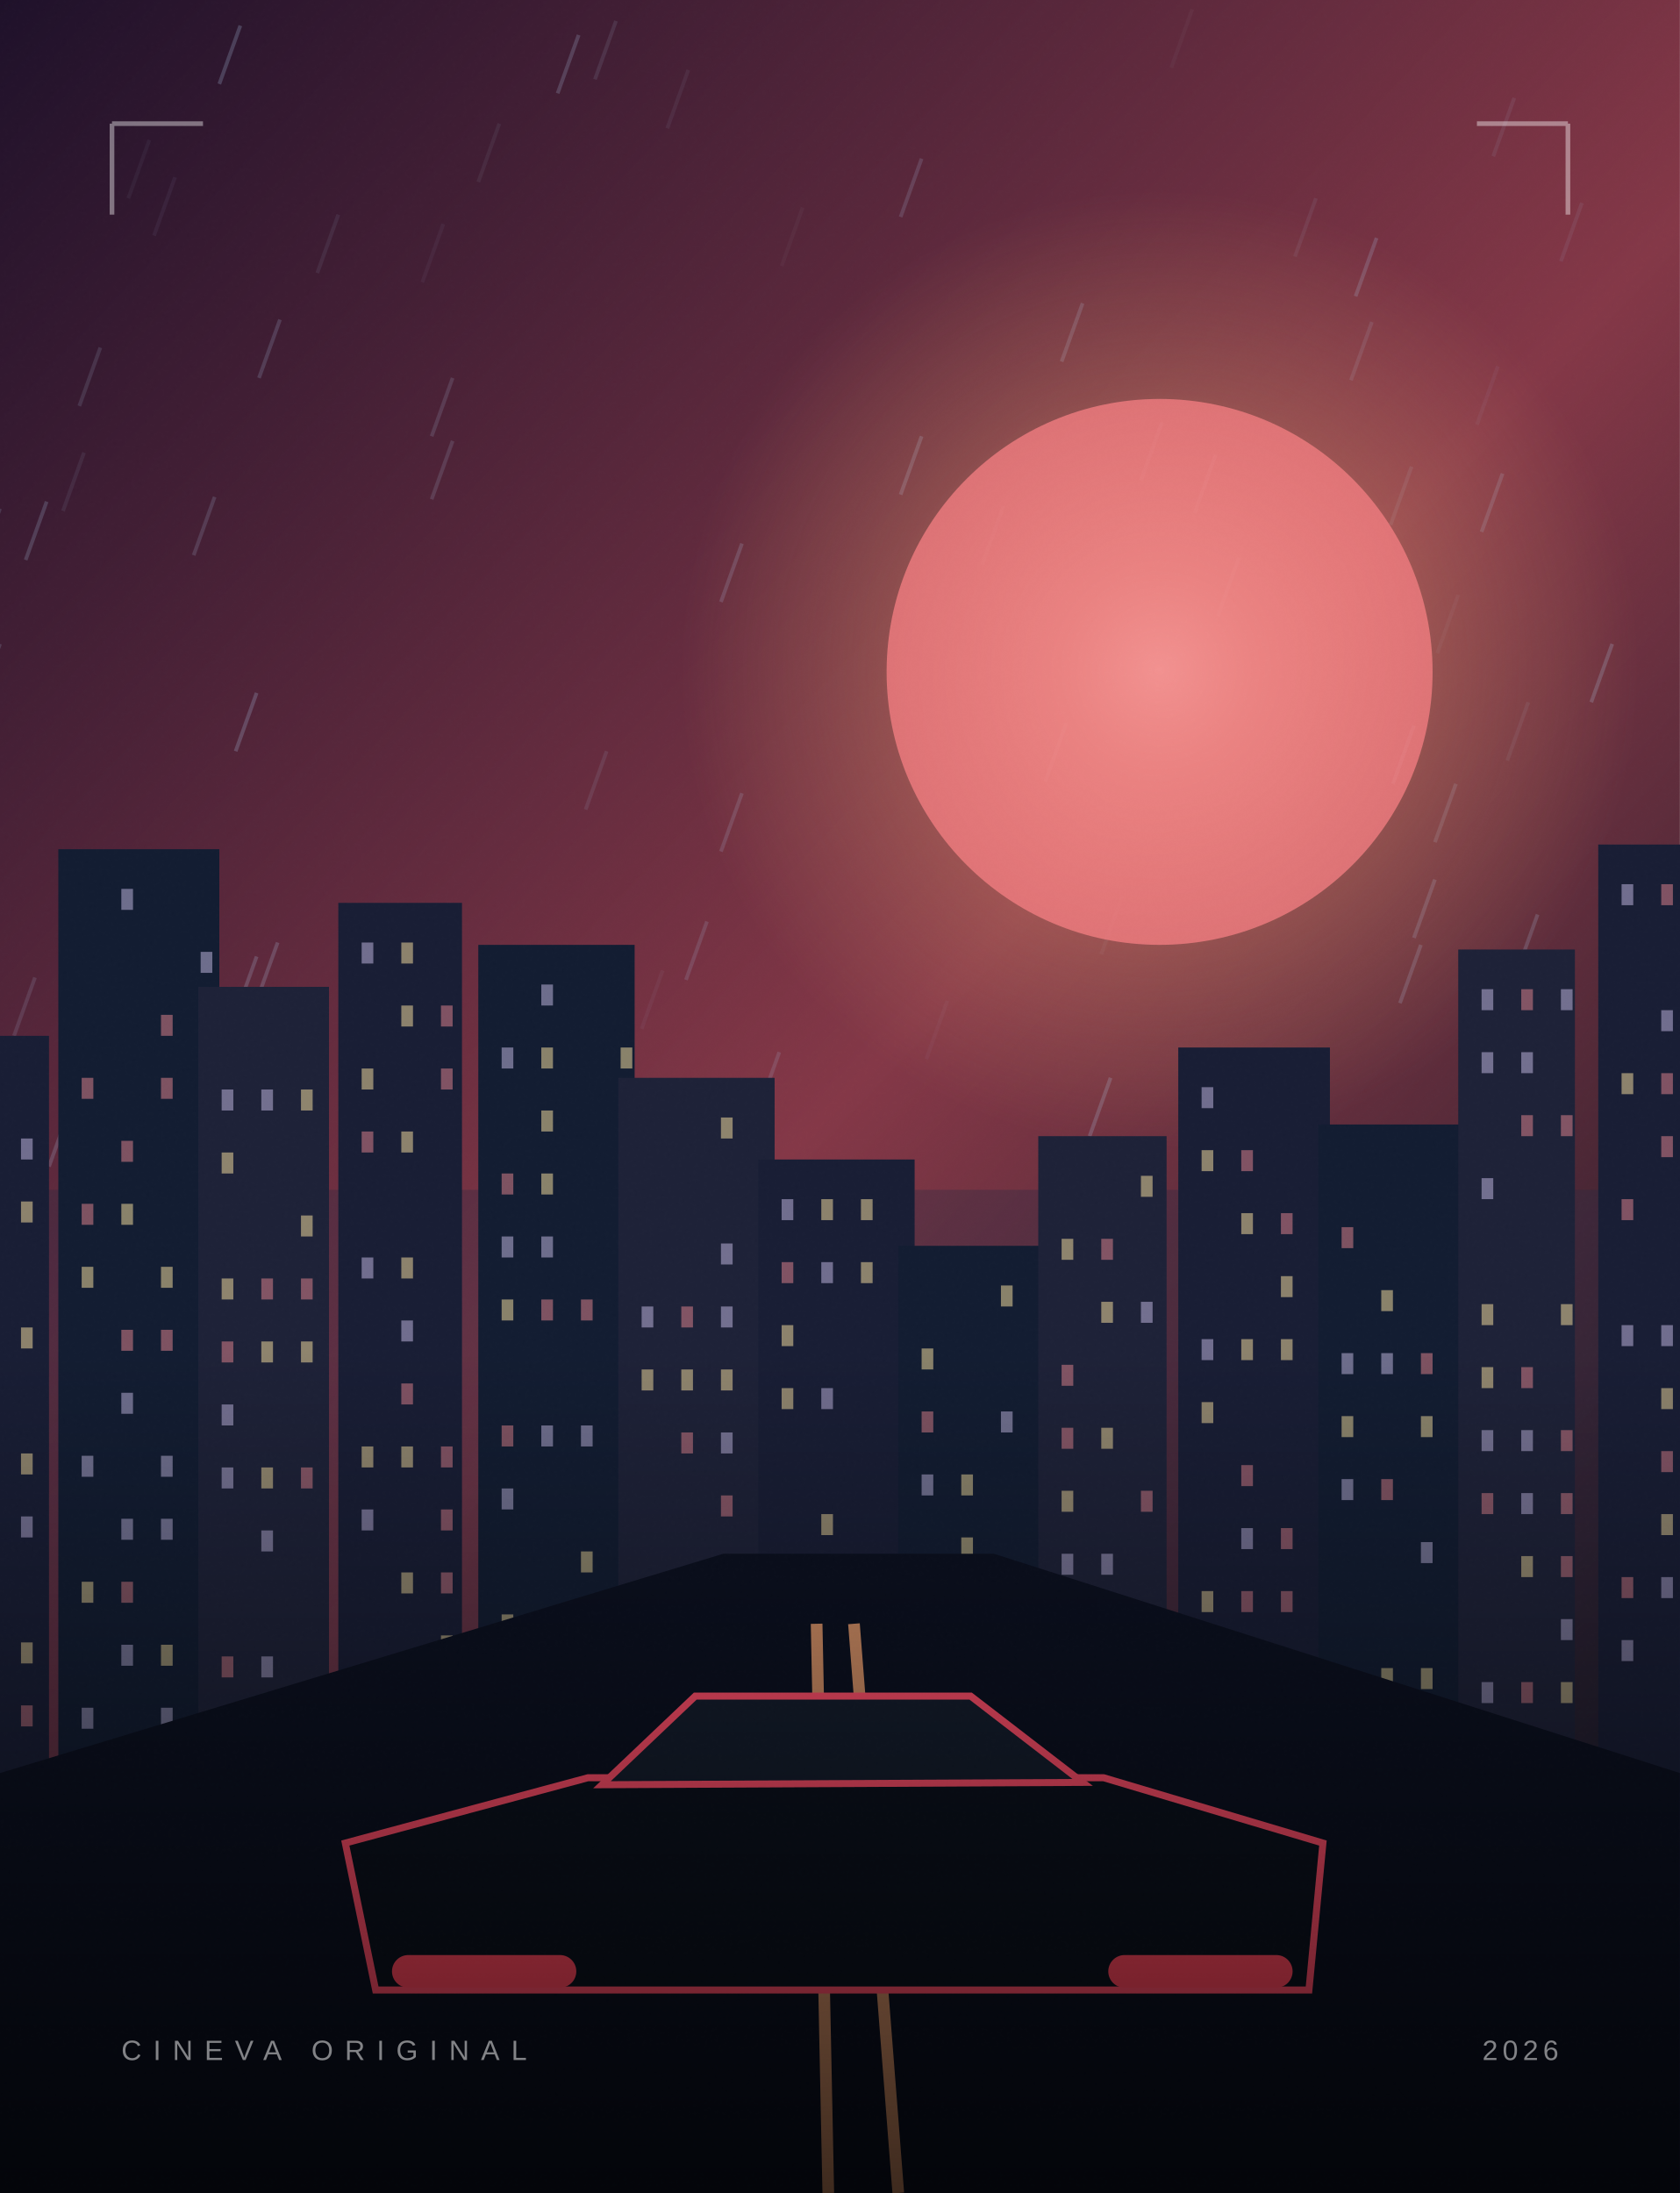
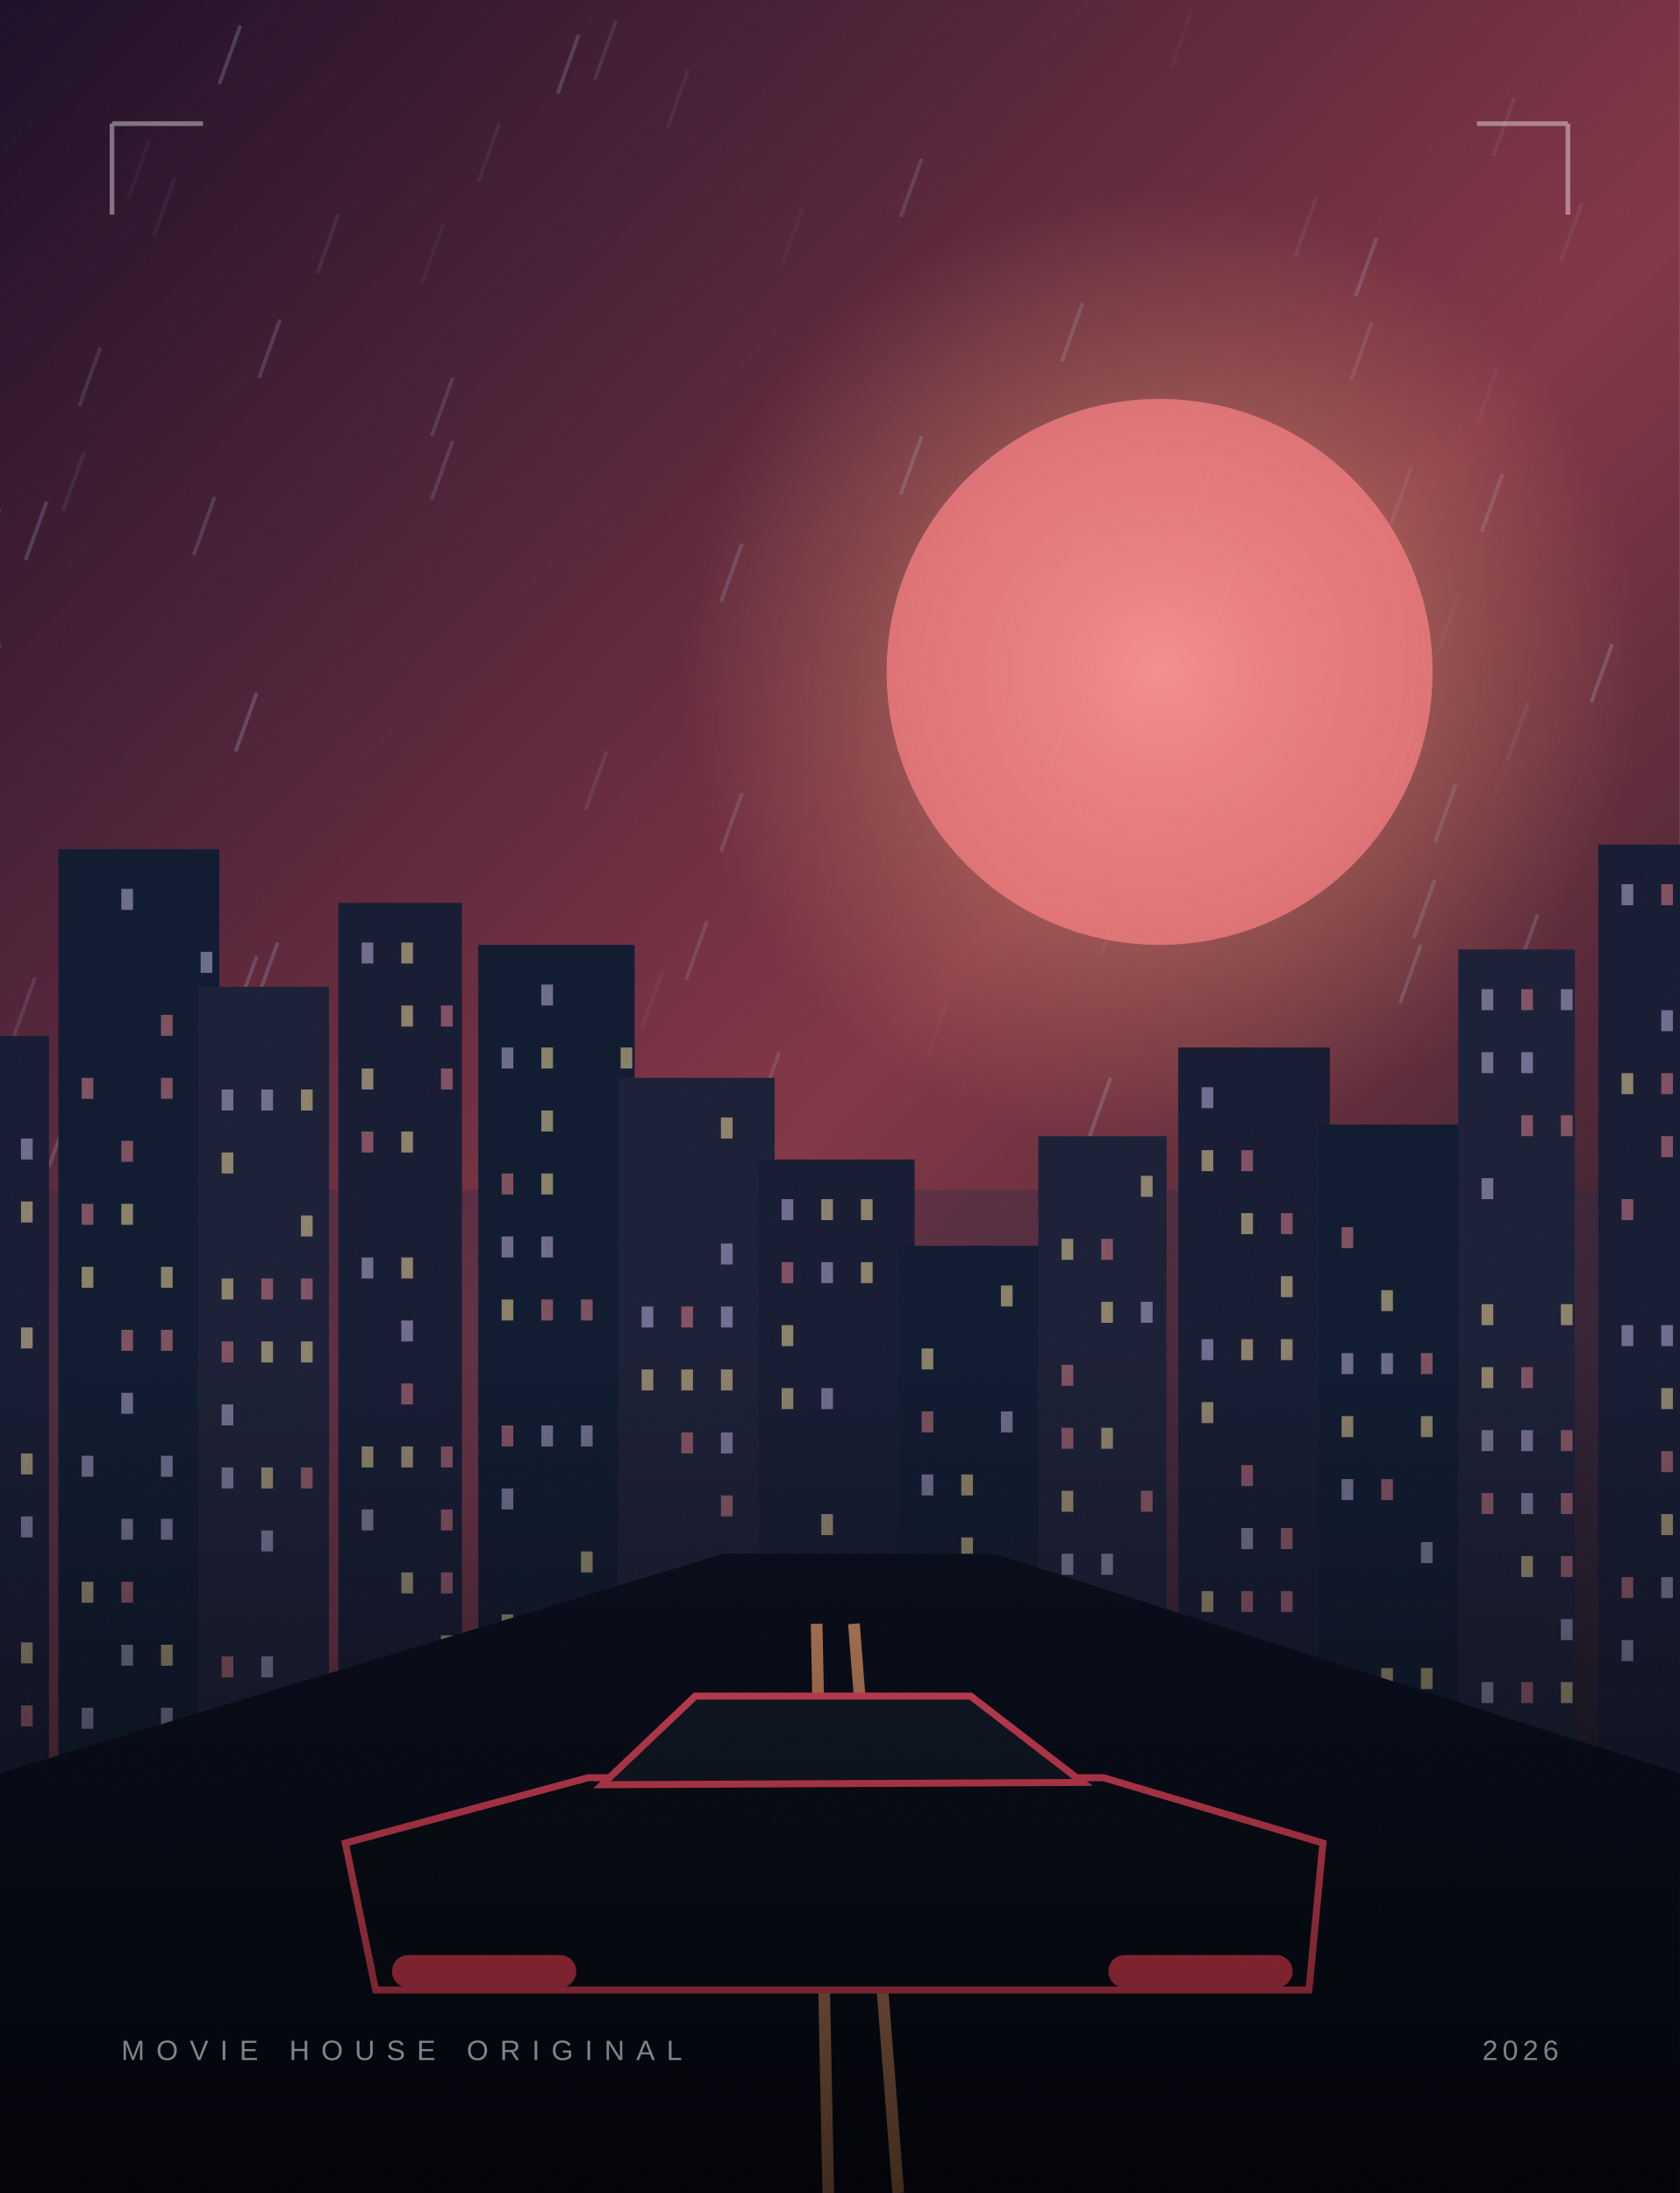
<svg xmlns="http://www.w3.org/2000/svg" width="720" height="940" viewBox="0 0 720 940" role="img" aria-label="Original midnight poster artwork">
  <defs>
    <linearGradient id="sky" x1="0" x2="0.8" y1="0" y2="1">
      <stop stop-color="#1d1029" />
      <stop offset=".55" stop-color="#843747" />
      <stop offset="1" stop-color="#171724" />
    </linearGradient>
    <radialGradient id="glow">
      <stop stop-color="#fff7df" stop-opacity=".92" />
      <stop offset=".2" stop-color="#ffdbb2" stop-opacity=".64" />
      <stop offset=".58" stop-color="#ffb77c" stop-opacity=".22" />
      <stop offset="1" stop-color="#ffb77c" stop-opacity="0" />
    </radialGradient>
    <radialGradient id="blueglow">
      <stop stop-color="#a6efff" stop-opacity=".85" />
      <stop offset=".3" stop-color="#69c6ff" stop-opacity=".34" />
      <stop offset="1" stop-color="#69c6ff" stop-opacity="0" />
    </radialGradient>
    <linearGradient id="mist" x1="0" x2="0" y1="0" y2="1">
      <stop stop-color="#ffffff" stop-opacity=".0" />
      <stop offset="1" stop-color="#ffffff" stop-opacity=".19" />
    </linearGradient>
    <linearGradient id="shade" x1="0" x2="0" y1="0" y2="1">
      <stop stop-color="#000000" stop-opacity="0" />
      <stop offset="1" stop-color="#000000" stop-opacity=".7" />
    </linearGradient>
    <filter id="blur">
      <feGaussianBlur stdDeviation="28" />
    </filter>
    <filter id="grain" x="0" y="0" width="100%" height="100%">
      <feTurbulence type="fractalNoise" baseFrequency=".64" numOctaves="3" stitchTiles="stitch" result="noise" />
      <feColorMatrix in="noise" type="saturate" values="0" />
      <feComponentTransfer>
        <feFuncA type="linear" slope=".055" />
      </feComponentTransfer>
    </filter>
  </defs>
  <rect width="720" height="940" fill="url(#sky)" />
  <path d="M463 573 l-9 25" stroke="#a5bbdb" opacity="0.09" stroke-width="1.6" />
  <path d="M476 462 l-9 25" stroke="#a5bbdb" opacity="0.24" stroke-width="1.6" />
  <path d="M520 601 l-9 25" stroke="#a5bbdb" opacity="0.23" stroke-width="1.6" />
  <path d="M194 189 l-9 25" stroke="#a5bbdb" opacity="0.17" stroke-width="1.6" />
  <path d="M524 487 l-9 25" stroke="#a5bbdb" opacity="0.13" stroke-width="1.6" />
  <path d="M644 628 l-9 25" stroke="#a5bbdb" opacity="0.07" stroke-width="1.6" />
  <path d="M190 96 l-9 25" stroke="#a5bbdb" opacity="0.06" stroke-width="1.6" />
  <path d="M457 310 l-9 25" stroke="#a5bbdb" opacity="0.24" stroke-width="1.6" />
  <path d="M145 92 l-9 25" stroke="#a5bbdb" opacity="0.10" stroke-width="1.6" />
  <path d="M551 710 l-9 25" stroke="#a5bbdb" opacity="0.19" stroke-width="1.6" />
  <path d="M649 42 l-9 25" stroke="#a5bbdb" opacity="0.10" stroke-width="1.6" />
  <path d="M609 405 l-9 25" stroke="#a5bbdb" opacity="0.21" stroke-width="1.6" />
  <path d="M463 669 l-9 25" stroke="#a5bbdb" opacity="0.17" stroke-width="1.6" />
  <path d="M630 665 l-9 25" stroke="#a5bbdb" opacity="0.11" stroke-width="1.6" />
  <path d="M161 638 l-9 25" stroke="#a5bbdb" opacity="0.09" stroke-width="1.6" />
  <path d="M15 541 l-9 25" stroke="#a5bbdb" opacity="0.19" stroke-width="1.6" />
  <path d="M64 60 l-9 25" stroke="#a5bbdb" opacity="0.06" stroke-width="1.6" />
  <path d="M36 194 l-9 25" stroke="#a5bbdb" opacity="0.10" stroke-width="1.6" />
  <path d="M247 614 l-9 25" stroke="#a5bbdb" opacity="0.16" stroke-width="1.6" />
  <path d="M30 475 l-9 25" stroke="#a5bbdb" opacity="0.22" stroke-width="1.6" />
  <path d="M334 451 l-9 25" stroke="#a5bbdb" opacity="0.17" stroke-width="1.6" />
  <path d="M605 200 l-9 25" stroke="#a5bbdb" opacity="0.11" stroke-width="1.6" />
  <path d="M531 239 l-9 25" stroke="#a5bbdb" opacity="0.23" stroke-width="1.6" />
  <path d="M655 301 l-9 25" stroke="#a5bbdb" opacity="0.09" stroke-width="1.6" />
  <path d="M511 4 l-9 25" stroke="#a5bbdb" opacity="0.05" stroke-width="1.6" />
  <path d="M678 87 l-9 25" stroke="#a5bbdb" opacity="0.10" stroke-width="1.6" />
  <path d="M468 670 l-9 25" stroke="#a5bbdb" opacity="0.14" stroke-width="1.6" />
  <path d="M284 416 l-9 25" stroke="#a5bbdb" opacity="0.06" stroke-width="1.6" />
  <path d="M564 85 l-9 25" stroke="#a5bbdb" opacity="0.09" stroke-width="1.6" />
  <path d="M260 322 l-9 25" stroke="#a5bbdb" opacity="0.12" stroke-width="1.6" />
  <path d="M235 525 l-9 25" stroke="#a5bbdb" opacity="0.16" stroke-width="1.6" />
  <path d="M295 30 l-9 25" stroke="#a5bbdb" opacity="0.08" stroke-width="1.6" />
  <path d="M71 576 l-9 25" stroke="#a5bbdb" opacity="0.12" stroke-width="1.6" />
  <path d="M110 410 l-9 25" stroke="#a5bbdb" opacity="0.23" stroke-width="1.6" />
  <path d="M110 297 l-9 25" stroke="#a5bbdb" opacity="0.25" stroke-width="1.6" />
  <path d="M395 68 l-9 25" stroke="#a5bbdb" opacity="0.18" stroke-width="1.6" />
  <path d="M17 701 l-9 25" stroke="#a5bbdb" opacity="0.19" stroke-width="1.6" />
  <path d="M0 218 l-9 25" stroke="#a5bbdb" opacity="0.17" stroke-width="1.6" />
  <path d="M214 53 l-9 25" stroke="#a5bbdb" opacity="0.08" stroke-width="1.6" />
  <path d="M481 384 l-9 25" stroke="#a5bbdb" opacity="0.06" stroke-width="1.6" />
  <path d="M406 429 l-9 25" stroke="#a5bbdb" opacity="0.05" stroke-width="1.6" />
  <path d="M74 579 l-9 25" stroke="#a5bbdb" opacity="0.23" stroke-width="1.6" />
  <path d="M644 203 l-9 25" stroke="#a5bbdb" opacity="0.19" stroke-width="1.6" />
  <path d="M691 276 l-9 25" stroke="#a5bbdb" opacity="0.24" stroke-width="1.6" />
  <path d="M344 89 l-9 25" stroke="#a5bbdb" opacity="0.05" stroke-width="1.6" />
  <path d="M318 340 l-9 25" stroke="#a5bbdb" opacity="0.18" stroke-width="1.6" />
  <path d="M15 419 l-9 25" stroke="#a5bbdb" opacity="0.15" stroke-width="1.6" />
  <path d="M120 137 l-9 25" stroke="#a5bbdb" opacity="0.20" stroke-width="1.6" />
  <path d="M252 723 l-9 25" stroke="#a5bbdb" opacity="0.11" stroke-width="1.6" />
  <path d="M103 11 l-9 25" stroke="#a5bbdb" opacity="0.25" stroke-width="1.6" />
  <path d="M61 476 l-9 25" stroke="#a5bbdb" opacity="0.07" stroke-width="1.6" />
  <path d="M498 181 l-9 25" stroke="#a5bbdb" opacity="0.16" stroke-width="1.6" />
  <path d="M698 572 l-9 25" stroke="#a5bbdb" opacity="0.20" stroke-width="1.6" />
  <path d="M192 458 l-9 25" stroke="#a5bbdb" opacity="0.23" stroke-width="1.6" />
  <path d="M521 195 l-9 25" stroke="#a5bbdb" opacity="0.20" stroke-width="1.6" />
  <path d="M134 429 l-9 25" stroke="#a5bbdb" opacity="0.19" stroke-width="1.6" />
  <path d="M659 392 l-9 25" stroke="#a5bbdb" opacity="0.21" stroke-width="1.6" />
  <path d="M119 404 l-9 25" stroke="#a5bbdb" opacity="0.23" stroke-width="1.6" />
  <path d="M430 217 l-9 25" stroke="#a5bbdb" opacity="0.12" stroke-width="1.6" />
  <path d="M0 276 l-9 25" stroke="#a5bbdb" opacity="0.19" stroke-width="1.6" />
  <path d="M606 311 l-9 25" stroke="#a5bbdb" opacity="0.23" stroke-width="1.6" />
  <path d="M20 215 l-9 25" stroke="#a5bbdb" opacity="0.22" stroke-width="1.6" />
  <path d="M191 403 l-9 25" stroke="#a5bbdb" opacity="0.13" stroke-width="1.6" />
  <path d="M616 657 l-9 25" stroke="#a5bbdb" opacity="0.21" stroke-width="1.6" />
  <path d="M590 102 l-9 25" stroke="#a5bbdb" opacity="0.22" stroke-width="1.6" />
  <path d="M43 149 l-9 25" stroke="#a5bbdb" opacity="0.16" stroke-width="1.6" />
  <path d="M218 452 l-9 25" stroke="#a5bbdb" opacity="0.17" stroke-width="1.6" />
  <path d="M264 9 l-9 25" stroke="#a5bbdb" opacity="0.13" stroke-width="1.6" />
  <path d="M624 336 l-9 25" stroke="#a5bbdb" opacity="0.17" stroke-width="1.6" />
  <path d="M303 395 l-9 25" stroke="#a5bbdb" opacity="0.17" stroke-width="1.6" />
  <path d="M75 76 l-9 25" stroke="#a5bbdb" opacity="0.07" stroke-width="1.6" />
  <path d="M92 213 l-9 25" stroke="#a5bbdb" opacity="0.18" stroke-width="1.6" />
  <path d="M596 651 l-9 25" stroke="#a5bbdb" opacity="0.25" stroke-width="1.6" />
  <path d="M248 15 l-9 25" stroke="#a5bbdb" opacity="0.23" stroke-width="1.6" />
  <path d="M615 377 l-9 25" stroke="#a5bbdb" opacity="0.20" stroke-width="1.6" />
  <path d="M380 637 l-9 25" stroke="#a5bbdb" opacity="0.13" stroke-width="1.6" />
  <path d="M464 130 l-9 25" stroke="#a5bbdb" opacity="0.20" stroke-width="1.6" />
  <path d="M601 495 l-9 25" stroke="#a5bbdb" opacity="0.17" stroke-width="1.6" />
  <path d="M588 138 l-9 25" stroke="#a5bbdb" opacity="0.14" stroke-width="1.6" />
  <path d="M395 187 l-9 25" stroke="#a5bbdb" opacity="0.22" stroke-width="1.6" />
  <path d="M642 157 l-9 25" stroke="#a5bbdb" opacity="0.07" stroke-width="1.6" />
  <path d="M318 233 l-9 25" stroke="#a5bbdb" opacity="0.20" stroke-width="1.6" />
  <path d="M625 255 l-9 25" stroke="#a5bbdb" opacity="0.06" stroke-width="1.6" />
  <path d="M194 162 l-9 25" stroke="#a5bbdb" opacity="0.17" stroke-width="1.6" />
  <path d="M644 567 l-9 25" stroke="#a5bbdb" opacity="0.15" stroke-width="1.6" />
  <circle cx="497" cy="287" r="206" fill="url(#glow)" />
  <circle cx="497" cy="288" r="117" fill="#f17c80" opacity=".8" />
  <rect x="0" y="510" width="720" height="360" fill="#202942" opacity=".3" />
  <rect x="-35" y="444" width="56" height="496" fill="#181d34" />
  <rect x="-25" y="461" width="5" height="9" fill="#c8bde8" opacity=".5" />
  <rect x="-25" y="488" width="5" height="9" fill="#ffe7a4" opacity=".5" />
  <rect x="9" y="488" width="5" height="9" fill="#c8bde8" opacity=".5" />
  <rect x="-25" y="515" width="5" height="9" fill="#e78792" opacity=".5" />
  <rect x="-8" y="515" width="5" height="9" fill="#c8bde8" opacity=".5" />
  <rect x="9" y="515" width="5" height="9" fill="#ffe7a4" opacity=".5" />
  <rect x="-25" y="569" width="5" height="9" fill="#e78792" opacity=".5" />
  <rect x="9" y="569" width="5" height="9" fill="#ffe7a4" opacity=".5" />
  <rect x="-25" y="596" width="5" height="9" fill="#e78792" opacity=".5" />
  <rect x="-25" y="623" width="5" height="9" fill="#c8bde8" opacity=".5" />
  <rect x="9" y="623" width="5" height="9" fill="#ffe7a4" opacity=".5" />
  <rect x="-25" y="650" width="5" height="9" fill="#e78792" opacity=".5" />
  <rect x="-8" y="650" width="5" height="9" fill="#e78792" opacity=".5" />
  <rect x="9" y="650" width="5" height="9" fill="#c8bde8" opacity=".5" />
  <rect x="-25" y="677" width="5" height="9" fill="#c8bde8" opacity=".5" />
  <rect x="-8" y="677" width="5" height="9" fill="#c8bde8" opacity=".5" />
  <rect x="-25" y="704" width="5" height="9" fill="#ffe7a4" opacity=".5" />
  <rect x="-8" y="704" width="5" height="9" fill="#c8bde8" opacity=".5" />
  <rect x="9" y="704" width="5" height="9" fill="#ffe7a4" opacity=".5" />
  <rect x="-25" y="731" width="5" height="9" fill="#c8bde8" opacity=".5" />
  <rect x="9" y="731" width="5" height="9" fill="#e78792" opacity=".5" />
  <rect x="25" y="364" width="69" height="576" fill="#121c31" />
  <rect x="52" y="381" width="5" height="9" fill="#c8bde8" opacity=".5" />
  <rect x="86" y="408" width="5" height="9" fill="#c8bde8" opacity=".5" />
  <rect x="69" y="435" width="5" height="9" fill="#e78792" opacity=".5" />
  <rect x="86" y="435" width="5" height="9" fill="#e78792" opacity=".5" />
  <rect x="35" y="462" width="5" height="9" fill="#e78792" opacity=".5" />
  <rect x="69" y="462" width="5" height="9" fill="#e78792" opacity=".5" />
  <rect x="86" y="462" width="5" height="9" fill="#e78792" opacity=".5" />
  <rect x="52" y="489" width="5" height="9" fill="#e78792" opacity=".5" />
  <rect x="86" y="489" width="5" height="9" fill="#c8bde8" opacity=".5" />
  <rect x="35" y="516" width="5" height="9" fill="#e78792" opacity=".5" />
  <rect x="52" y="516" width="5" height="9" fill="#ffe7a4" opacity=".5" />
  <rect x="35" y="543" width="5" height="9" fill="#ffe7a4" opacity=".5" />
  <rect x="69" y="543" width="5" height="9" fill="#ffe7a4" opacity=".5" />
  <rect x="86" y="543" width="5" height="9" fill="#ffe7a4" opacity=".5" />
  <rect x="52" y="570" width="5" height="9" fill="#e78792" opacity=".5" />
  <rect x="69" y="570" width="5" height="9" fill="#e78792" opacity=".5" />
  <rect x="86" y="570" width="5" height="9" fill="#ffe7a4" opacity=".5" />
  <rect x="52" y="597" width="5" height="9" fill="#c8bde8" opacity=".5" />
  <rect x="86" y="597" width="5" height="9" fill="#ffe7a4" opacity=".5" />
  <rect x="35" y="624" width="5" height="9" fill="#c8bde8" opacity=".5" />
  <rect x="69" y="624" width="5" height="9" fill="#c8bde8" opacity=".5" />
  <rect x="86" y="624" width="5" height="9" fill="#c8bde8" opacity=".5" />
  <rect x="52" y="651" width="5" height="9" fill="#c8bde8" opacity=".5" />
  <rect x="69" y="651" width="5" height="9" fill="#c8bde8" opacity=".5" />
  <rect x="35" y="678" width="5" height="9" fill="#ffe7a4" opacity=".5" />
  <rect x="52" y="678" width="5" height="9" fill="#e78792" opacity=".5" />
  <rect x="86" y="678" width="5" height="9" fill="#e78792" opacity=".5" />
  <rect x="52" y="705" width="5" height="9" fill="#c8bde8" opacity=".5" />
  <rect x="69" y="705" width="5" height="9" fill="#ffe7a4" opacity=".5" />
  <rect x="86" y="705" width="5" height="9" fill="#e78792" opacity=".5" />
  <rect x="35" y="732" width="5" height="9" fill="#c8bde8" opacity=".5" />
  <rect x="69" y="732" width="5" height="9" fill="#c8bde8" opacity=".5" />
  <rect x="85" y="423" width="56" height="517" fill="#1d2137" />
  <rect x="95" y="467" width="5" height="9" fill="#c8bde8" opacity=".5" />
  <rect x="112" y="467" width="5" height="9" fill="#c8bde8" opacity=".5" />
  <rect x="129" y="467" width="5" height="9" fill="#ffe7a4" opacity=".5" />
  <rect x="95" y="494" width="5" height="9" fill="#ffe7a4" opacity=".5" />
  <rect x="129" y="521" width="5" height="9" fill="#ffe7a4" opacity=".5" />
  <rect x="95" y="548" width="5" height="9" fill="#ffe7a4" opacity=".5" />
  <rect x="112" y="548" width="5" height="9" fill="#e78792" opacity=".5" />
  <rect x="129" y="548" width="5" height="9" fill="#e78792" opacity=".5" />
  <rect x="95" y="575" width="5" height="9" fill="#e78792" opacity=".5" />
  <rect x="112" y="575" width="5" height="9" fill="#ffe7a4" opacity=".5" />
  <rect x="129" y="575" width="5" height="9" fill="#ffe7a4" opacity=".5" />
  <rect x="95" y="602" width="5" height="9" fill="#c8bde8" opacity=".5" />
  <rect x="95" y="629" width="5" height="9" fill="#c8bde8" opacity=".5" />
  <rect x="112" y="629" width="5" height="9" fill="#ffe7a4" opacity=".5" />
  <rect x="129" y="629" width="5" height="9" fill="#e78792" opacity=".5" />
  <rect x="112" y="656" width="5" height="9" fill="#c8bde8" opacity=".5" />
  <rect x="95" y="710" width="5" height="9" fill="#e78792" opacity=".5" />
  <rect x="112" y="710" width="5" height="9" fill="#c8bde8" opacity=".5" />
  <rect x="145" y="387" width="53" height="553" fill="#181d34" />
  <rect x="155" y="404" width="5" height="9" fill="#c8bde8" opacity=".5" />
  <rect x="172" y="404" width="5" height="9" fill="#ffe7a4" opacity=".5" />
  <rect x="172" y="431" width="5" height="9" fill="#ffe7a4" opacity=".5" />
  <rect x="189" y="431" width="5" height="9" fill="#e78792" opacity=".5" />
  <rect x="155" y="458" width="5" height="9" fill="#ffe7a4" opacity=".5" />
  <rect x="189" y="458" width="5" height="9" fill="#e78792" opacity=".5" />
  <rect x="155" y="485" width="5" height="9" fill="#e78792" opacity=".5" />
  <rect x="172" y="485" width="5" height="9" fill="#ffe7a4" opacity=".5" />
  <rect x="155" y="539" width="5" height="9" fill="#c8bde8" opacity=".5" />
  <rect x="172" y="539" width="5" height="9" fill="#ffe7a4" opacity=".5" />
  <rect x="172" y="566" width="5" height="9" fill="#c8bde8" opacity=".5" />
  <rect x="172" y="593" width="5" height="9" fill="#e78792" opacity=".5" />
  <rect x="155" y="620" width="5" height="9" fill="#ffe7a4" opacity=".5" />
  <rect x="172" y="620" width="5" height="9" fill="#ffe7a4" opacity=".5" />
  <rect x="189" y="620" width="5" height="9" fill="#e78792" opacity=".5" />
  <rect x="155" y="647" width="5" height="9" fill="#c8bde8" opacity=".5" />
  <rect x="189" y="647" width="5" height="9" fill="#e78792" opacity=".5" />
  <rect x="172" y="674" width="5" height="9" fill="#ffe7a4" opacity=".5" />
  <rect x="189" y="674" width="5" height="9" fill="#e78792" opacity=".5" />
  <rect x="189" y="701" width="5" height="9" fill="#ffe7a4" opacity=".5" />
  <rect x="155" y="728" width="5" height="9" fill="#ffe7a4" opacity=".5" />
  <rect x="172" y="728" width="5" height="9" fill="#ffe7a4" opacity=".5" />
  <rect x="205" y="405" width="67" height="535" fill="#121c31" />
  <rect x="232" y="422" width="5" height="9" fill="#c8bde8" opacity=".5" />
  <rect x="215" y="449" width="5" height="9" fill="#c8bde8" opacity=".5" />
  <rect x="232" y="449" width="5" height="9" fill="#ffe7a4" opacity=".5" />
  <rect x="266" y="449" width="5" height="9" fill="#ffe7a4" opacity=".5" />
  <rect x="232" y="476" width="5" height="9" fill="#ffe7a4" opacity=".5" />
  <rect x="215" y="503" width="5" height="9" fill="#e78792" opacity=".5" />
  <rect x="232" y="503" width="5" height="9" fill="#ffe7a4" opacity=".5" />
  <rect x="215" y="530" width="5" height="9" fill="#c8bde8" opacity=".5" />
  <rect x="232" y="530" width="5" height="9" fill="#c8bde8" opacity=".5" />
  <rect x="266" y="530" width="5" height="9" fill="#ffe7a4" opacity=".5" />
  <rect x="215" y="557" width="5" height="9" fill="#ffe7a4" opacity=".5" />
  <rect x="232" y="557" width="5" height="9" fill="#e78792" opacity=".5" />
  <rect x="249" y="557" width="5" height="9" fill="#e78792" opacity=".5" />
  <rect x="266" y="557" width="5" height="9" fill="#e78792" opacity=".5" />
  <rect x="266" y="584" width="5" height="9" fill="#ffe7a4" opacity=".5" />
  <rect x="215" y="611" width="5" height="9" fill="#e78792" opacity=".5" />
  <rect x="232" y="611" width="5" height="9" fill="#c8bde8" opacity=".5" />
  <rect x="249" y="611" width="5" height="9" fill="#c8bde8" opacity=".5" />
  <rect x="266" y="611" width="5" height="9" fill="#ffe7a4" opacity=".5" />
  <rect x="215" y="638" width="5" height="9" fill="#c8bde8" opacity=".5" />
  <rect x="249" y="665" width="5" height="9" fill="#ffe7a4" opacity=".5" />
  <rect x="215" y="692" width="5" height="9" fill="#ffe7a4" opacity=".5" />
  <rect x="232" y="692" width="5" height="9" fill="#c8bde8" opacity=".5" />
  <rect x="266" y="692" width="5" height="9" fill="#e78792" opacity=".5" />
  <rect x="215" y="719" width="5" height="9" fill="#ffe7a4" opacity=".5" />
  <rect x="232" y="719" width="5" height="9" fill="#ffe7a4" opacity=".5" />
  <rect x="249" y="719" width="5" height="9" fill="#c8bde8" opacity=".5" />
  <rect x="266" y="719" width="5" height="9" fill="#c8bde8" opacity=".5" />
  <rect x="265" y="462" width="67" height="478" fill="#1d2137" />
  <rect x="309" y="479" width="5" height="9" fill="#ffe7a4" opacity=".5" />
  <rect x="309" y="533" width="5" height="9" fill="#c8bde8" opacity=".5" />
  <rect x="326" y="533" width="5" height="9" fill="#c8bde8" opacity=".5" />
  <rect x="275" y="560" width="5" height="9" fill="#c8bde8" opacity=".5" />
  <rect x="292" y="560" width="5" height="9" fill="#e78792" opacity=".5" />
  <rect x="309" y="560" width="5" height="9" fill="#c8bde8" opacity=".5" />
  <rect x="326" y="560" width="5" height="9" fill="#ffe7a4" opacity=".5" />
  <rect x="275" y="587" width="5" height="9" fill="#ffe7a4" opacity=".5" />
  <rect x="292" y="587" width="5" height="9" fill="#ffe7a4" opacity=".5" />
  <rect x="309" y="587" width="5" height="9" fill="#ffe7a4" opacity=".5" />
  <rect x="326" y="587" width="5" height="9" fill="#ffe7a4" opacity=".5" />
  <rect x="292" y="614" width="5" height="9" fill="#e78792" opacity=".5" />
  <rect x="309" y="614" width="5" height="9" fill="#c8bde8" opacity=".5" />
  <rect x="326" y="614" width="5" height="9" fill="#ffe7a4" opacity=".5" />
  <rect x="309" y="641" width="5" height="9" fill="#e78792" opacity=".5" />
  <rect x="326" y="641" width="5" height="9" fill="#e78792" opacity=".5" />
  <rect x="309" y="695" width="5" height="9" fill="#ffe7a4" opacity=".5" />
  <rect x="275" y="722" width="5" height="9" fill="#c8bde8" opacity=".5" />
  <rect x="292" y="722" width="5" height="9" fill="#ffe7a4" opacity=".5" />
  <rect x="325" y="497" width="67" height="443" fill="#181d34" />
  <rect x="335" y="514" width="5" height="9" fill="#c8bde8" opacity=".5" />
  <rect x="352" y="514" width="5" height="9" fill="#ffe7a4" opacity=".5" />
  <rect x="369" y="514" width="5" height="9" fill="#ffe7a4" opacity=".5" />
  <rect x="335" y="541" width="5" height="9" fill="#e78792" opacity=".5" />
  <rect x="352" y="541" width="5" height="9" fill="#c8bde8" opacity=".5" />
  <rect x="369" y="541" width="5" height="9" fill="#ffe7a4" opacity=".5" />
  <rect x="386" y="541" width="5" height="9" fill="#c8bde8" opacity=".5" />
  <rect x="335" y="568" width="5" height="9" fill="#ffe7a4" opacity=".5" />
  <rect x="335" y="595" width="5" height="9" fill="#ffe7a4" opacity=".5" />
  <rect x="352" y="595" width="5" height="9" fill="#c8bde8" opacity=".5" />
  <rect x="352" y="649" width="5" height="9" fill="#ffe7a4" opacity=".5" />
  <rect x="386" y="649" width="5" height="9" fill="#c8bde8" opacity=".5" />
  <rect x="352" y="676" width="5" height="9" fill="#c8bde8" opacity=".5" />
  <rect x="369" y="676" width="5" height="9" fill="#c8bde8" opacity=".5" />
  <rect x="386" y="676" width="5" height="9" fill="#ffe7a4" opacity=".5" />
  <rect x="352" y="703" width="5" height="9" fill="#e78792" opacity=".5" />
  <rect x="369" y="703" width="5" height="9" fill="#e78792" opacity=".5" />
  <rect x="386" y="703" width="5" height="9" fill="#e78792" opacity=".5" />
  <rect x="352" y="730" width="5" height="9" fill="#e78792" opacity=".5" />
  <rect x="385" y="534" width="68" height="406" fill="#121c31" />
  <rect x="429" y="551" width="5" height="9" fill="#ffe7a4" opacity=".5" />
  <rect x="395" y="578" width="5" height="9" fill="#ffe7a4" opacity=".5" />
  <rect x="395" y="605" width="5" height="9" fill="#e78792" opacity=".5" />
  <rect x="429" y="605" width="5" height="9" fill="#c8bde8" opacity=".5" />
  <rect x="446" y="605" width="5" height="9" fill="#c8bde8" opacity=".5" />
  <rect x="395" y="632" width="5" height="9" fill="#c8bde8" opacity=".5" />
  <rect x="412" y="632" width="5" height="9" fill="#ffe7a4" opacity=".5" />
  <rect x="412" y="659" width="5" height="9" fill="#ffe7a4" opacity=".5" />
  <rect x="446" y="659" width="5" height="9" fill="#ffe7a4" opacity=".5" />
  <rect x="412" y="686" width="5" height="9" fill="#ffe7a4" opacity=".5" />
  <rect x="429" y="686" width="5" height="9" fill="#e78792" opacity=".5" />
  <rect x="445" y="487" width="55" height="453" fill="#1d2137" />
  <rect x="489" y="504" width="5" height="9" fill="#ffe7a4" opacity=".5" />
  <rect x="455" y="531" width="5" height="9" fill="#ffe7a4" opacity=".5" />
  <rect x="472" y="531" width="5" height="9" fill="#e78792" opacity=".5" />
  <rect x="472" y="558" width="5" height="9" fill="#ffe7a4" opacity=".5" />
  <rect x="489" y="558" width="5" height="9" fill="#c8bde8" opacity=".5" />
  <rect x="455" y="585" width="5" height="9" fill="#e78792" opacity=".5" />
  <rect x="455" y="612" width="5" height="9" fill="#e78792" opacity=".5" />
  <rect x="472" y="612" width="5" height="9" fill="#ffe7a4" opacity=".5" />
  <rect x="455" y="639" width="5" height="9" fill="#ffe7a4" opacity=".5" />
  <rect x="489" y="639" width="5" height="9" fill="#e78792" opacity=".5" />
  <rect x="455" y="666" width="5" height="9" fill="#c8bde8" opacity=".5" />
  <rect x="472" y="666" width="5" height="9" fill="#c8bde8" opacity=".5" />
  <rect x="472" y="693" width="5" height="9" fill="#ffe7a4" opacity=".5" />
  <rect x="489" y="720" width="5" height="9" fill="#c8bde8" opacity=".5" />
  <rect x="505" y="449" width="65" height="491" fill="#181d34" />
  <rect x="515" y="466" width="5" height="9" fill="#c8bde8" opacity=".5" />
  <rect x="515" y="493" width="5" height="9" fill="#ffe7a4" opacity=".5" />
  <rect x="532" y="493" width="5" height="9" fill="#e78792" opacity=".5" />
  <rect x="532" y="520" width="5" height="9" fill="#ffe7a4" opacity=".5" />
  <rect x="549" y="520" width="5" height="9" fill="#e78792" opacity=".5" />
  <rect x="549" y="547" width="5" height="9" fill="#ffe7a4" opacity=".5" />
  <rect x="515" y="574" width="5" height="9" fill="#c8bde8" opacity=".5" />
  <rect x="532" y="574" width="5" height="9" fill="#ffe7a4" opacity=".5" />
  <rect x="549" y="574" width="5" height="9" fill="#ffe7a4" opacity=".5" />
  <rect x="515" y="601" width="5" height="9" fill="#ffe7a4" opacity=".5" />
  <rect x="532" y="628" width="5" height="9" fill="#e78792" opacity=".5" />
  <rect x="532" y="655" width="5" height="9" fill="#c8bde8" opacity=".5" />
  <rect x="549" y="655" width="5" height="9" fill="#e78792" opacity=".5" />
  <rect x="515" y="682" width="5" height="9" fill="#ffe7a4" opacity=".5" />
  <rect x="532" y="682" width="5" height="9" fill="#e78792" opacity=".5" />
  <rect x="549" y="682" width="5" height="9" fill="#e78792" opacity=".5" />
  <rect x="515" y="709" width="5" height="9" fill="#ffe7a4" opacity=".5" />
  <rect x="565" y="482" width="72" height="458" fill="#121c31" />
  <rect x="575" y="526" width="5" height="9" fill="#e78792" opacity=".5" />
  <rect x="626" y="526" width="5" height="9" fill="#ffe7a4" opacity=".5" />
  <rect x="592" y="553" width="5" height="9" fill="#ffe7a4" opacity=".5" />
  <rect x="575" y="580" width="5" height="9" fill="#c8bde8" opacity=".5" />
  <rect x="592" y="580" width="5" height="9" fill="#c8bde8" opacity=".5" />
  <rect x="609" y="580" width="5" height="9" fill="#e78792" opacity=".5" />
  <rect x="575" y="607" width="5" height="9" fill="#ffe7a4" opacity=".5" />
  <rect x="609" y="607" width="5" height="9" fill="#ffe7a4" opacity=".5" />
  <rect x="575" y="634" width="5" height="9" fill="#c8bde8" opacity=".5" />
  <rect x="592" y="634" width="5" height="9" fill="#e78792" opacity=".5" />
  <rect x="626" y="634" width="5" height="9" fill="#c8bde8" opacity=".5" />
  <rect x="609" y="661" width="5" height="9" fill="#c8bde8" opacity=".5" />
  <rect x="592" y="715" width="5" height="9" fill="#ffe7a4" opacity=".5" />
  <rect x="609" y="715" width="5" height="9" fill="#ffe7a4" opacity=".5" />
  <rect x="626" y="715" width="5" height="9" fill="#e78792" opacity=".5" />
  <rect x="625" y="407" width="50" height="533" fill="#1d2137" />
  <rect x="635" y="424" width="5" height="9" fill="#c8bde8" opacity=".5" />
  <rect x="652" y="424" width="5" height="9" fill="#e78792" opacity=".5" />
  <rect x="669" y="424" width="5" height="9" fill="#c8bde8" opacity=".5" />
  <rect x="635" y="451" width="5" height="9" fill="#c8bde8" opacity=".5" />
  <rect x="652" y="451" width="5" height="9" fill="#c8bde8" opacity=".5" />
  <rect x="652" y="478" width="5" height="9" fill="#e78792" opacity=".5" />
  <rect x="669" y="478" width="5" height="9" fill="#e78792" opacity=".5" />
  <rect x="635" y="505" width="5" height="9" fill="#c8bde8" opacity=".5" />
  <rect x="635" y="559" width="5" height="9" fill="#ffe7a4" opacity=".5" />
  <rect x="669" y="559" width="5" height="9" fill="#ffe7a4" opacity=".5" />
  <rect x="635" y="586" width="5" height="9" fill="#ffe7a4" opacity=".5" />
  <rect x="652" y="586" width="5" height="9" fill="#e78792" opacity=".5" />
  <rect x="635" y="613" width="5" height="9" fill="#c8bde8" opacity=".5" />
  <rect x="652" y="613" width="5" height="9" fill="#c8bde8" opacity=".5" />
  <rect x="669" y="613" width="5" height="9" fill="#e78792" opacity=".5" />
  <rect x="635" y="640" width="5" height="9" fill="#e78792" opacity=".5" />
  <rect x="652" y="640" width="5" height="9" fill="#c8bde8" opacity=".5" />
  <rect x="669" y="640" width="5" height="9" fill="#e78792" opacity=".5" />
  <rect x="652" y="667" width="5" height="9" fill="#ffe7a4" opacity=".5" />
  <rect x="669" y="667" width="5" height="9" fill="#e78792" opacity=".5" />
  <rect x="669" y="694" width="5" height="9" fill="#c8bde8" opacity=".5" />
  <rect x="635" y="721" width="5" height="9" fill="#c8bde8" opacity=".5" />
  <rect x="652" y="721" width="5" height="9" fill="#e78792" opacity=".5" />
  <rect x="669" y="721" width="5" height="9" fill="#ffe7a4" opacity=".5" />
  <rect x="685" y="362" width="52" height="578" fill="#181d34" />
  <rect x="695" y="379" width="5" height="9" fill="#c8bde8" opacity=".5" />
  <rect x="712" y="379" width="5" height="9" fill="#e78792" opacity=".5" />
  <rect x="729" y="379" width="5" height="9" fill="#c8bde8" opacity=".5" />
  <rect x="712" y="433" width="5" height="9" fill="#c8bde8" opacity=".5" />
  <rect x="729" y="433" width="5" height="9" fill="#ffe7a4" opacity=".5" />
  <rect x="695" y="460" width="5" height="9" fill="#ffe7a4" opacity=".5" />
  <rect x="712" y="460" width="5" height="9" fill="#e78792" opacity=".5" />
  <rect x="729" y="460" width="5" height="9" fill="#c8bde8" opacity=".5" />
  <rect x="712" y="487" width="5" height="9" fill="#e78792" opacity=".5" />
  <rect x="729" y="487" width="5" height="9" fill="#c8bde8" opacity=".5" />
  <rect x="695" y="514" width="5" height="9" fill="#e78792" opacity=".5" />
  <rect x="729" y="514" width="5" height="9" fill="#ffe7a4" opacity=".5" />
  <rect x="695" y="568" width="5" height="9" fill="#c8bde8" opacity=".5" />
  <rect x="712" y="568" width="5" height="9" fill="#c8bde8" opacity=".5" />
  <rect x="712" y="595" width="5" height="9" fill="#ffe7a4" opacity=".5" />
  <rect x="712" y="622" width="5" height="9" fill="#e78792" opacity=".5" />
  <rect x="712" y="649" width="5" height="9" fill="#ffe7a4" opacity=".5" />
  <rect x="695" y="676" width="5" height="9" fill="#e78792" opacity=".5" />
  <rect x="712" y="676" width="5" height="9" fill="#c8bde8" opacity=".5" />
  <rect x="695" y="703" width="5" height="9" fill="#c8bde8" opacity=".5" />
  <rect x="729" y="703" width="5" height="9" fill="#ffe7a4" opacity=".5" />
  <path d="M0 760 310 666h116L720 760v180H0Z" fill="#0b1020" />
  <path d="M350 696 355 940M366 696l19 244" stroke="#ffab76" stroke-width="5" opacity=".8" />
  <path d="M148 790 252 762h221l94 28-6 63H161Z" fill="#0b111d" stroke="#ff4e69" stroke-width="3" />
  <path d="M258 765 298 727h118l48 37Z" fill="#141d2d" stroke="#ff4e69" stroke-width="3" />
  <path d="M175 845h65m242 0h65" stroke="#ff475e" stroke-width="14" stroke-linecap="round" />
  <rect width="720" height="940" filter="url(#grain)" opacity=".24" />
  <rect y="580" width="720" height="360" fill="url(#shade)" />
  <path d="M48 53h39M48 53v39M672 53h-39M672 53v39" fill="none" stroke="#ffffff" stroke-opacity=".4" stroke-width="2" />
-   <text x="52" y="883" fill="#ffffff" fill-opacity=".5" font-family="Arial, sans-serif" font-size="12" letter-spacing="5">CINEVA ORIGINAL</text>
+   <text x="52" y="883" fill="#ffffff" fill-opacity=".5" font-family="Arial, sans-serif" font-size="12" letter-spacing="5">MOVIE HOUSE ORIGINAL</text>
  <text x="668" y="883" fill="#ffffff" fill-opacity=".5" font-family="Arial, sans-serif" font-size="12" text-anchor="end" letter-spacing="2">2026</text>
</svg>
